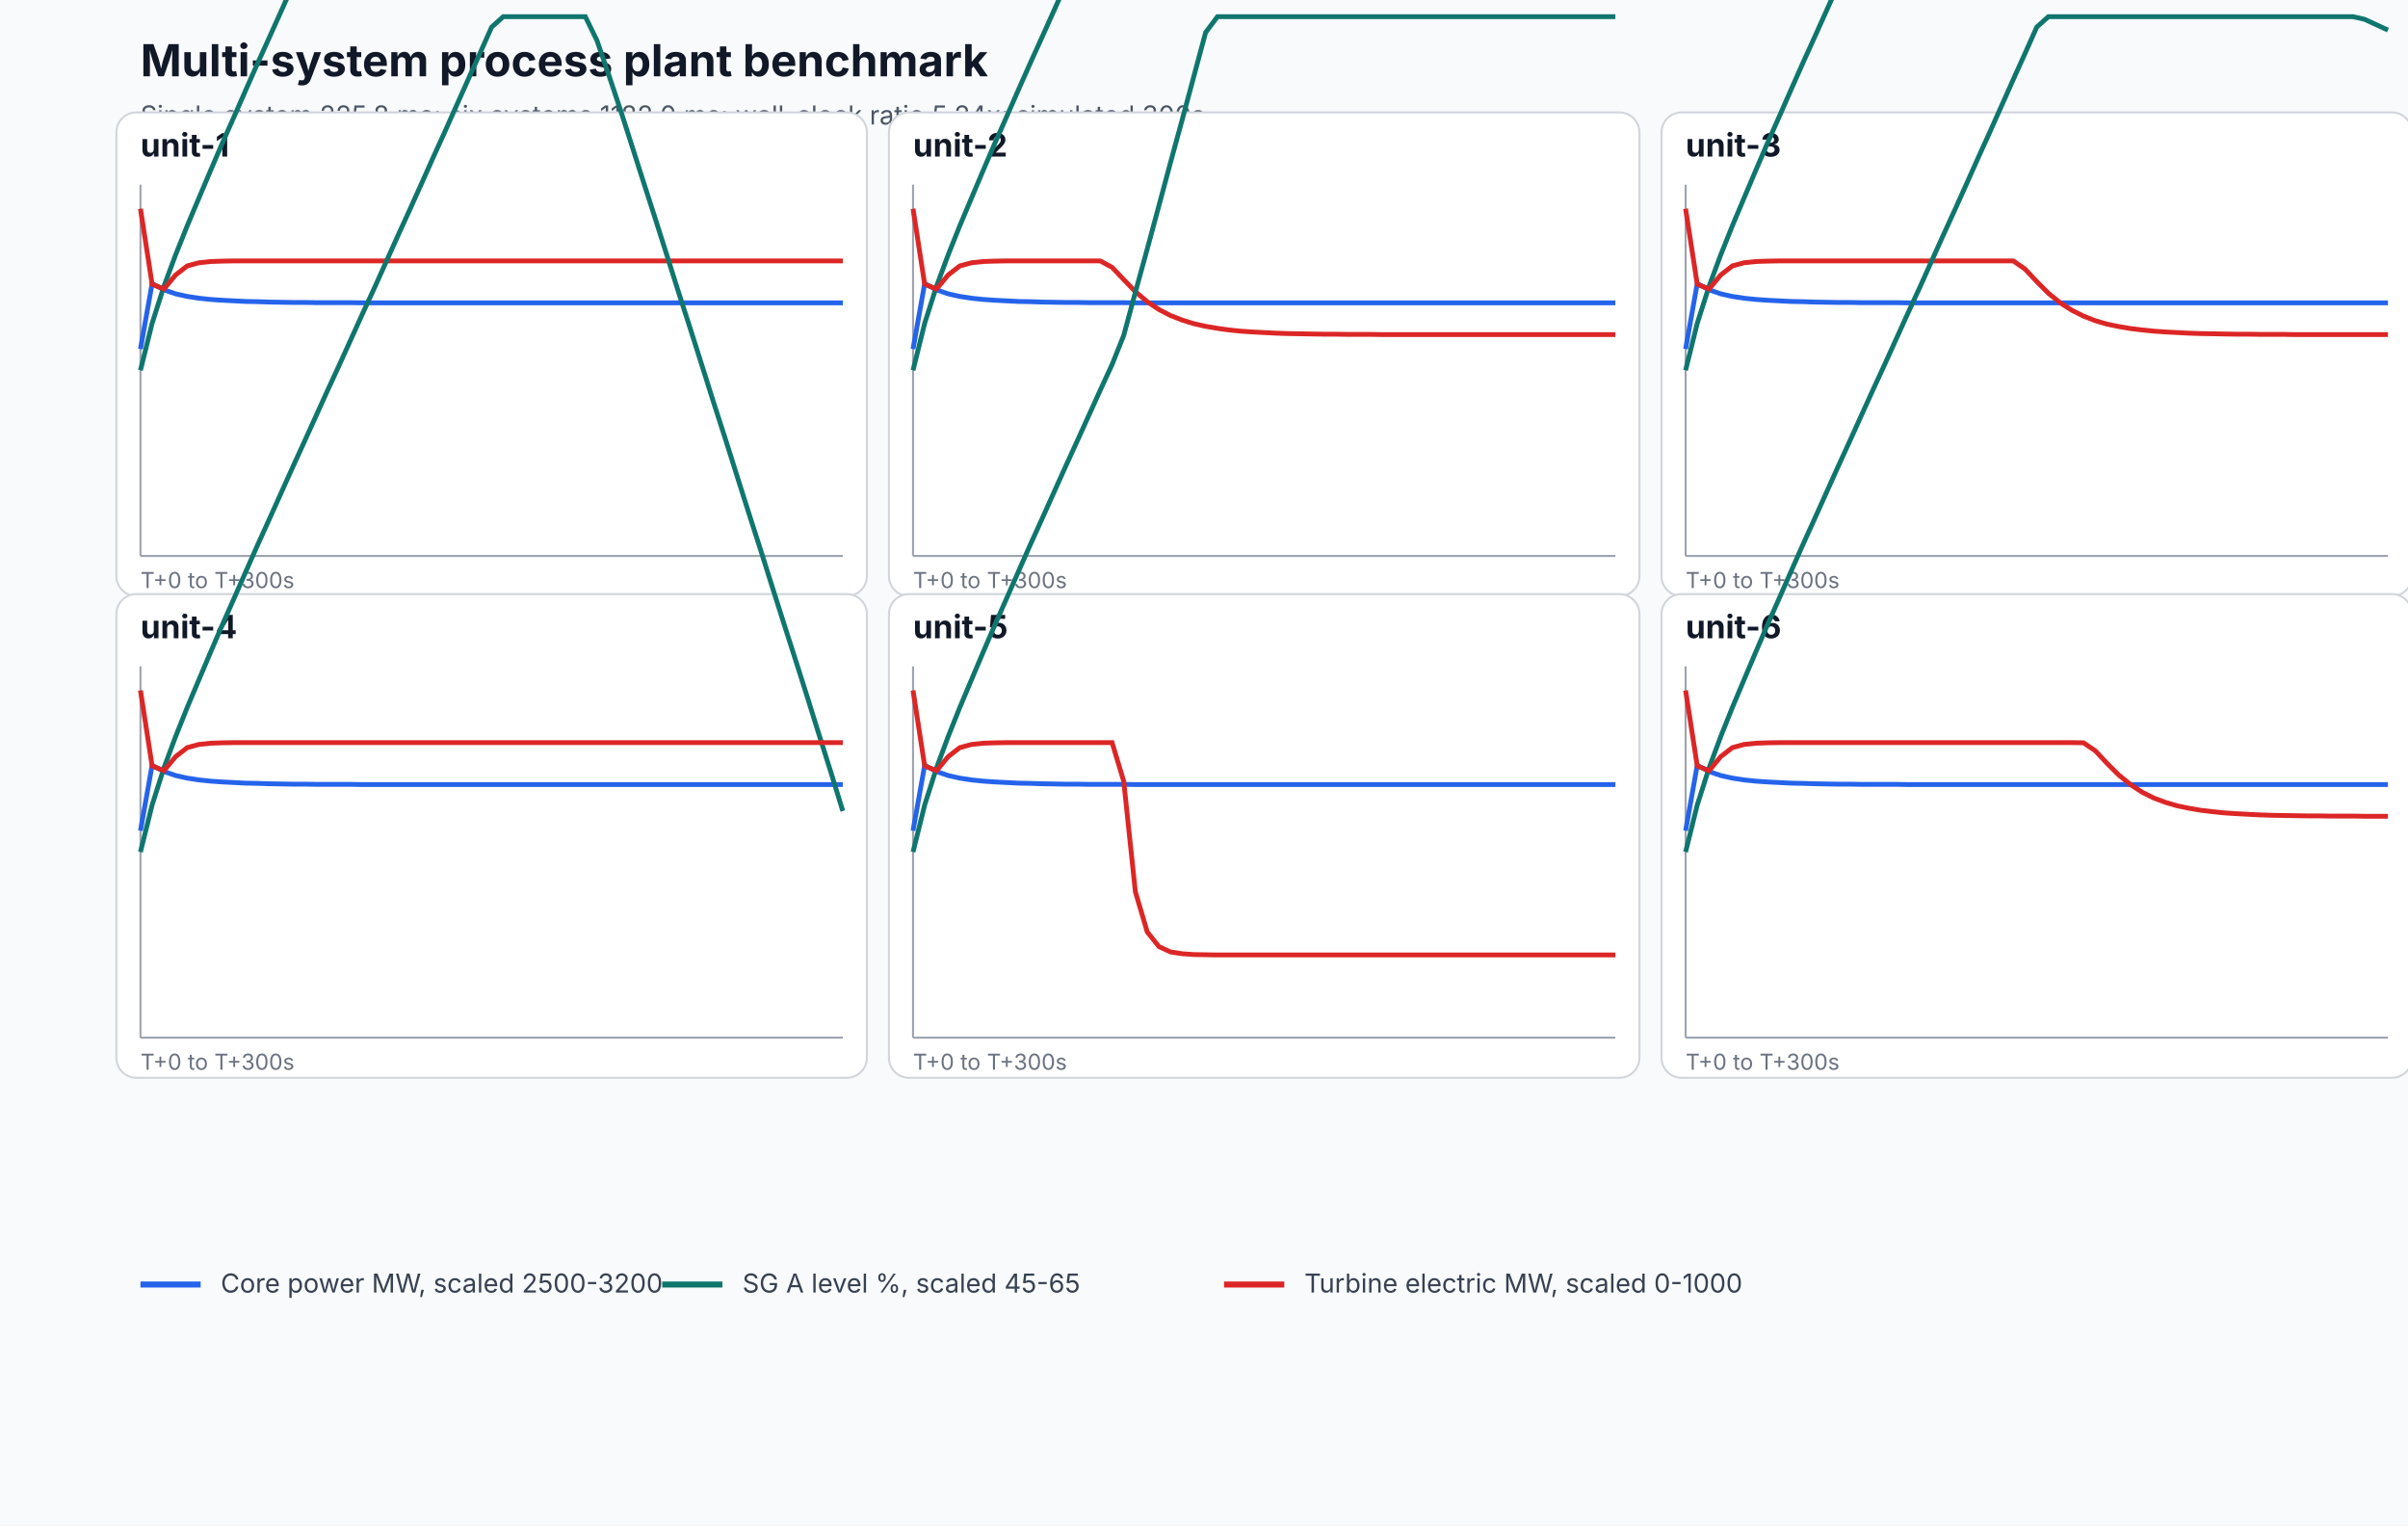
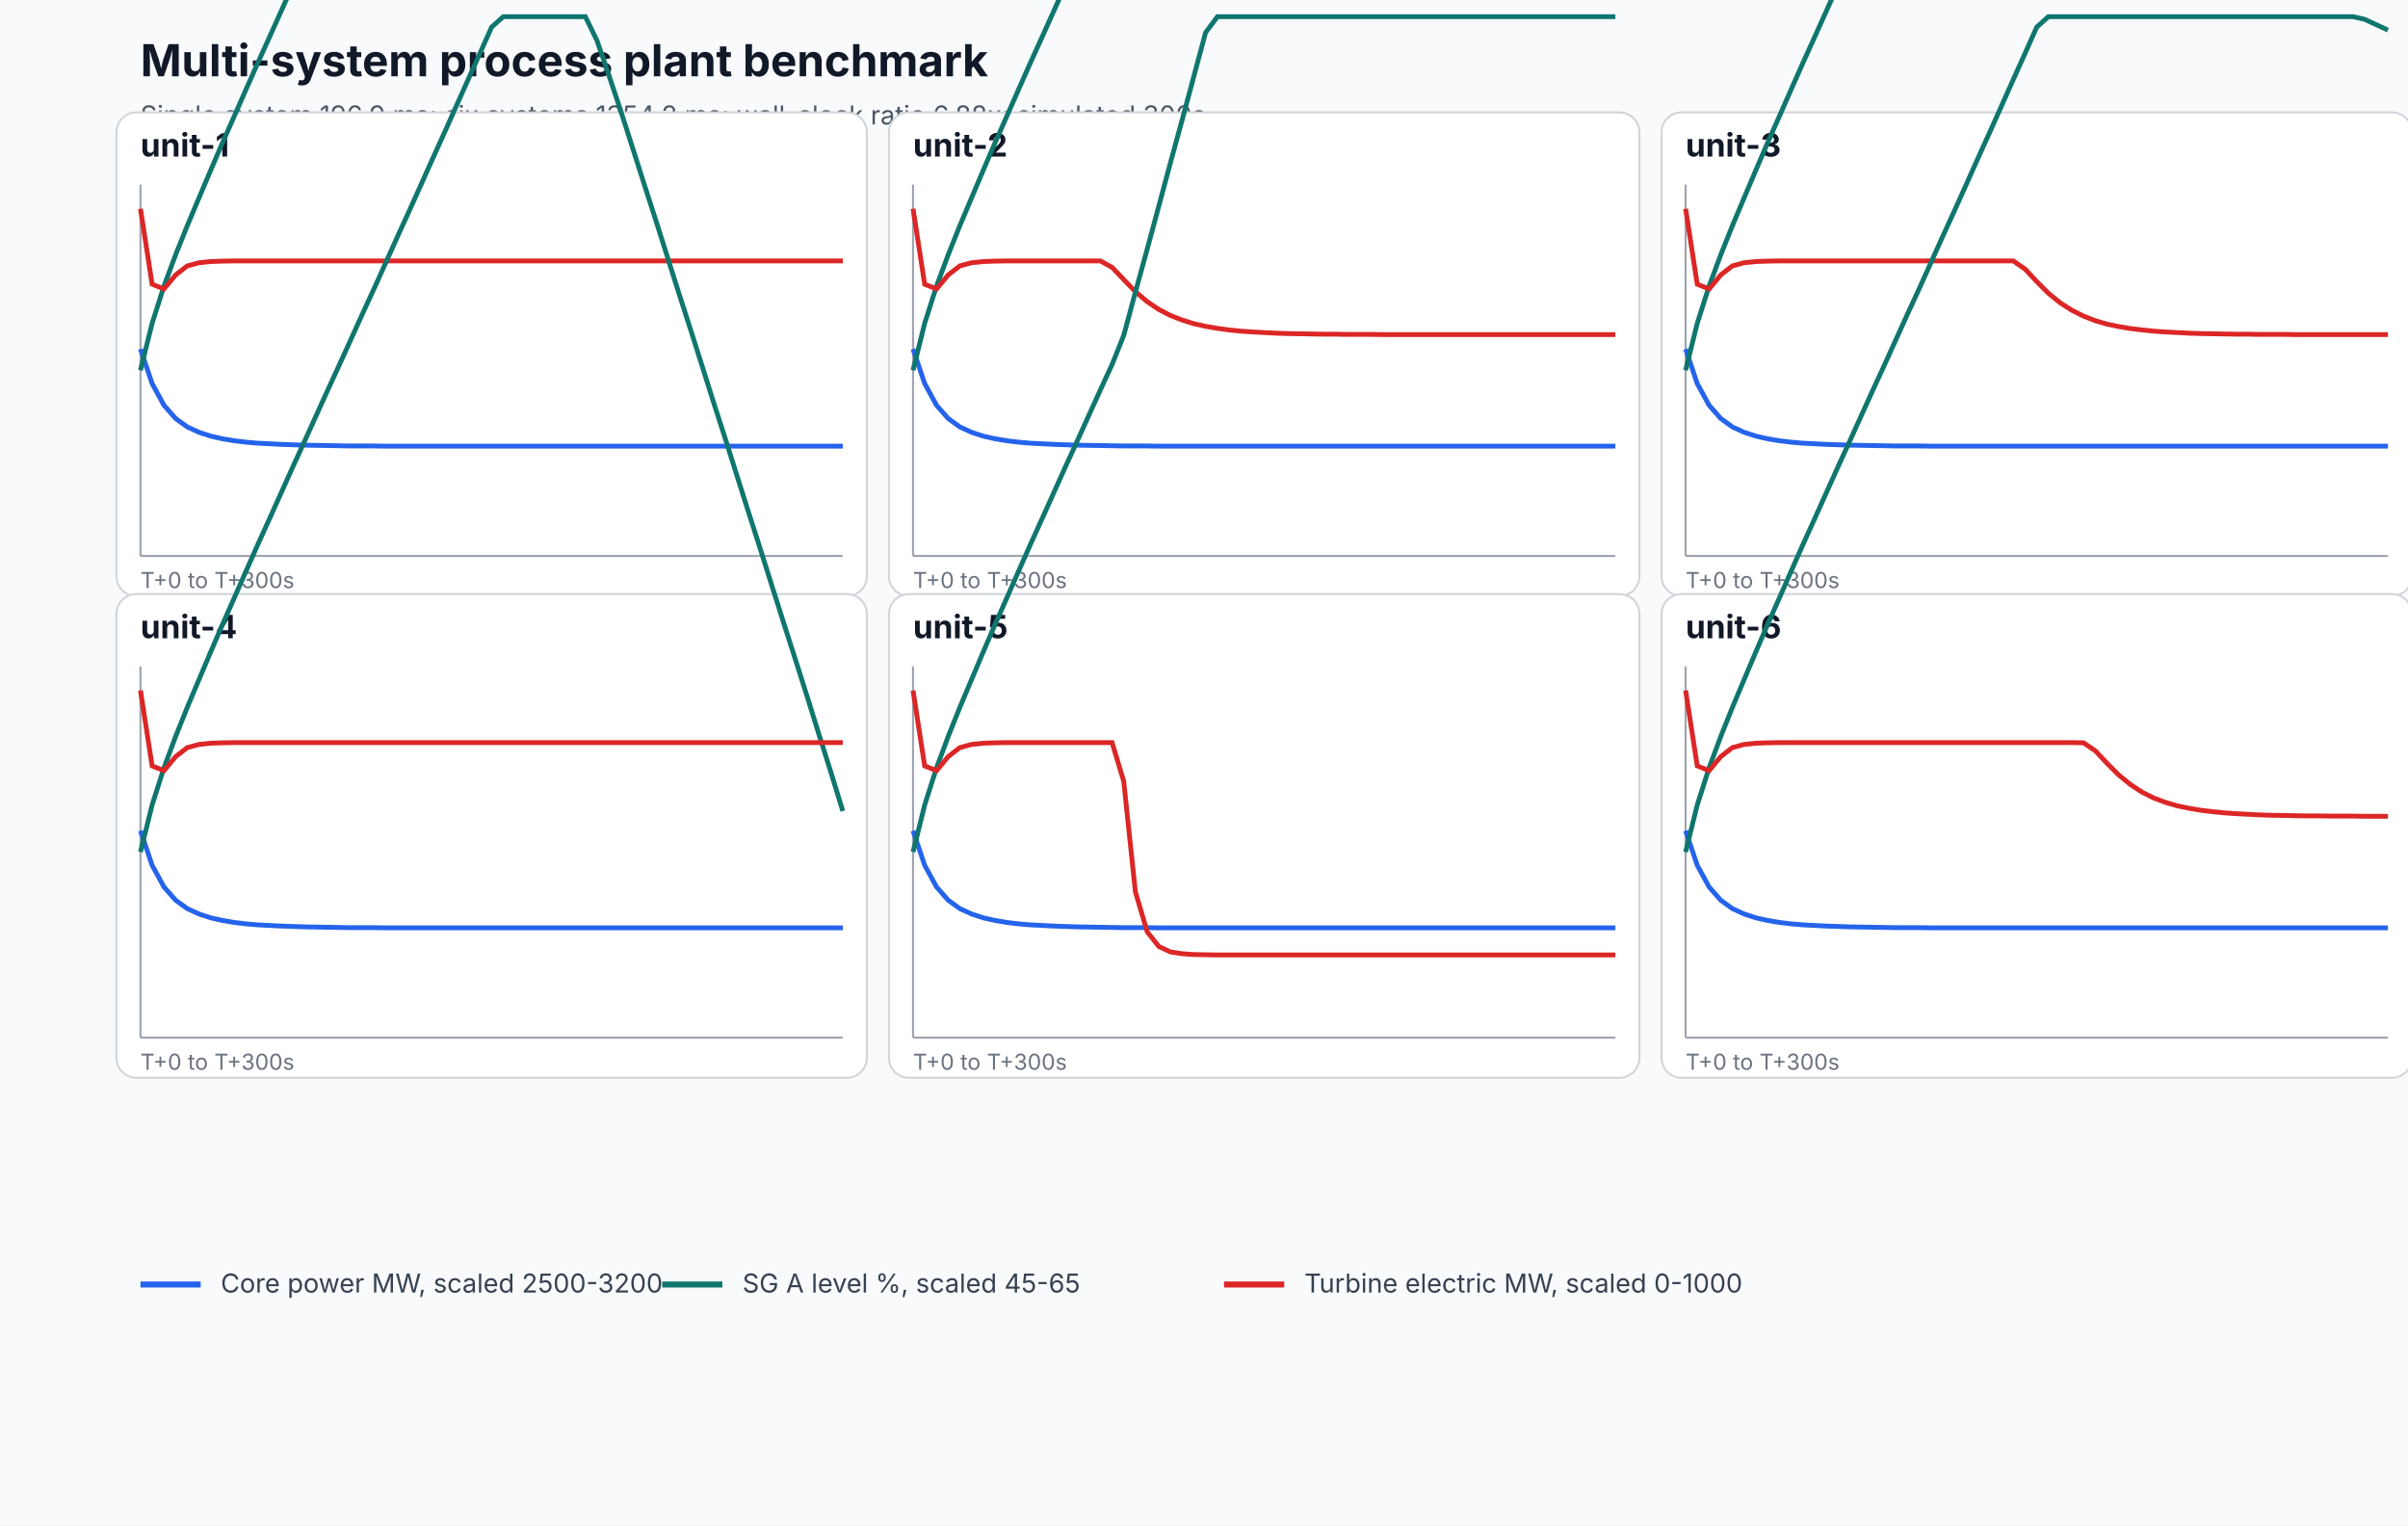
<svg xmlns="http://www.w3.org/2000/svg" width="1200" height="760" viewBox="0 0 1200 760" role="img" aria-labelledby="title desc">
  <rect width="100%" height="100%" fill="#f8fafc" />
  <text x="70" y="38" font-family="Inter, system-ui, sans-serif" font-size="22" font-weight="700" fill="#111827">Multi-system process plant benchmark</text>
-   <text x="70" y="62" font-family="Inter, system-ui, sans-serif" font-size="13" fill="#4b5563">Single system 225.8 ms; six systems 1182.0 ms; wall-clock ratio 5.24x; simulated 300s.</text>
+   <text x="70" y="62" font-family="Inter, system-ui, sans-serif" font-size="13" fill="#4b5563">Single system 196.9 ms; six systems 1354.2 ms; wall-clock ratio 6.88x; simulated 300s.</text>
  <g>
    <rect x="58" y="56" width="374" height="241" rx="10" fill="#ffffff" stroke="#d1d5db" />
    <text x="70" y="78" font-family="Inter, system-ui, sans-serif" font-size="16" font-weight="700" fill="#111827">unit-1</text>
    <line x1="70" y1="277" x2="420" y2="277" stroke="#9ca3af" />
    <line x1="70" y1="92" x2="70" y2="277" stroke="#9ca3af" />
-     <path d="M 70.0 173.9 L 75.8 141.3 L 81.7 144.4 L 87.5 146.4 L 93.3 147.7 L 99.2 148.6 L 105.0 149.2 L 110.8 149.6 L 116.7 149.9 L 122.5 150.2 L 128.3 150.3 L 134.2 150.5 L 140.0 150.6 L 145.8 150.7 L 151.7 150.7 L 157.5 150.8 L 163.3 150.8 L 169.2 150.8 L 175.0 150.8 L 180.8 150.9 L 186.7 150.9 L 192.5 150.9 L 198.3 150.9 L 204.2 150.9 L 210.0 150.9 L 215.8 150.9 L 221.7 150.9 L 227.5 150.9 L 233.3 150.9 L 239.2 150.9 L 245.0 150.9 L 250.8 150.9 L 256.7 150.9 L 262.5 150.9 L 268.3 150.9 L 274.2 150.9 L 280.0 150.9 L 285.8 150.9 L 291.7 150.9 L 297.5 150.9 L 303.3 150.9 L 309.2 150.9 L 315.0 150.9 L 320.8 150.9 L 326.7 150.9 L 332.5 150.9 L 338.3 150.9 L 344.2 150.9 L 350.0 150.9 L 355.8 150.9 L 361.7 150.9 L 367.5 150.9 L 373.3 150.9 L 379.2 150.9 L 385.0 150.9 L 390.8 150.9 L 396.7 150.9 L 402.5 150.9 L 408.3 150.9 L 414.2 150.9 L 420.0 150.9" fill="none" stroke="#2563eb" stroke-width="2.4" />
+     <path d="M 70.0 173.9 L 75.8 191.1 L 81.7 201.9 L 87.5 208.5 L 93.3 212.7 L 99.2 215.4 L 105.0 217.3 L 110.8 218.6 L 116.7 219.6 L 122.5 220.3 L 128.3 220.8 L 134.2 221.1 L 140.0 221.4 L 145.8 221.6 L 151.7 221.8 L 157.5 221.9 L 163.3 222.0 L 169.2 222.1 L 175.0 222.2 L 180.8 222.2 L 186.7 222.2 L 192.5 222.3 L 198.3 222.3 L 204.2 222.3 L 210.0 222.3 L 215.8 222.3 L 221.7 222.3 L 227.5 222.3 L 233.3 222.3 L 239.2 222.3 L 245.0 222.3 L 250.8 222.3 L 256.7 222.3 L 262.5 222.3 L 268.3 222.3 L 274.2 222.3 L 280.0 222.3 L 285.8 222.3 L 291.7 222.3 L 297.5 222.3 L 303.3 222.3 L 309.2 222.3 L 315.0 222.3 L 320.8 222.3 L 326.7 222.3 L 332.5 222.3 L 338.3 222.3 L 344.2 222.3 L 350.0 222.3 L 355.8 222.3 L 361.7 222.3 L 367.5 222.3 L 373.3 222.3 L 379.2 222.3 L 385.0 222.3 L 390.8 222.3 L 396.7 222.3 L 402.5 222.3 L 408.3 222.3 L 414.2 222.3 L 420.0 222.3" fill="none" stroke="#2563eb" stroke-width="2.4" />
    <path d="M 70.0 184.5 L 75.8 161.1 L 81.7 142.6 L 87.5 127.0 L 93.3 112.5 L 99.2 98.5 L 105.0 84.8 L 110.8 71.3 L 116.7 58.0 L 122.5 44.8 L 128.3 31.7 L 134.2 18.7 L 140.0 5.8 L 145.8 -7.1 L 151.7 -20.0 L 157.5 -32.8 L 163.3 -45.6 L 169.2 -58.4 L 175.0 -71.2 L 180.8 -84.0 L 186.7 -96.8 L 192.5 -109.7 L 198.3 -122.6 L 204.2 -135.5 L 210.0 -148.4 L 215.8 -161.4 L 221.7 -174.4 L 227.5 -187.4 L 233.3 -200.4 L 239.2 -213.5 L 245.0 -226.5 L 250.8 -231.8 L 256.7 -231.8 L 262.5 -231.8 L 268.3 -231.8 L 274.2 -231.8 L 280.0 -231.8 L 285.8 -231.8 L 291.7 -231.8 L 297.5 -231.8 L 303.3 -231.8 L 309.2 -231.8 L 315.0 -231.8 L 320.8 -231.8 L 326.7 -231.8 L 332.5 -231.8 L 338.3 -231.8 L 344.2 -231.8 L 350.0 -231.8 L 355.8 -231.8 L 361.7 -231.8 L 367.5 -231.8 L 373.3 -231.8 L 379.2 -231.8 L 385.0 -231.8 L 390.8 -231.8 L 396.7 -231.8 L 402.5 -231.8 L 408.3 -231.8 L 414.2 -231.8 L 420.0 -231.8" fill="none" stroke="#0f766e" stroke-width="2.4" />
    <path d="M 70.0 104.0 L 75.8 141.6 L 81.7 144.0 L 87.5 137.0 L 93.3 132.5 L 99.2 130.9 L 105.0 130.3 L 110.8 130.1 L 116.7 130.0 L 122.5 130.0 L 128.3 130.0 L 134.2 130.0 L 140.0 130.0 L 145.8 130.0 L 151.7 130.0 L 157.5 130.0 L 163.3 130.0 L 169.2 130.0 L 175.0 130.0 L 180.8 130.0 L 186.7 130.0 L 192.5 130.0 L 198.3 130.0 L 204.2 130.0 L 210.0 130.0 L 215.8 130.0 L 221.7 130.0 L 227.5 130.0 L 233.3 130.0 L 239.2 130.0 L 245.0 130.0 L 250.8 130.0 L 256.7 130.0 L 262.5 130.0 L 268.3 130.0 L 274.2 130.0 L 280.0 130.0 L 285.8 130.0 L 291.7 130.0 L 297.5 130.0 L 303.3 130.0 L 309.2 130.0 L 315.0 130.0 L 320.8 130.0 L 326.7 130.0 L 332.5 130.0 L 338.3 130.0 L 344.2 130.0 L 350.0 130.0 L 355.8 130.0 L 361.7 130.0 L 367.5 130.0 L 373.3 130.0 L 379.2 130.0 L 385.0 130.0 L 390.8 130.0 L 396.7 130.0 L 402.5 130.0 L 408.3 130.0 L 414.2 130.0 L 420.0 130.0" fill="none" stroke="#dc2626" stroke-width="2.4" />
    <text x="70" y="293" font-family="Inter, system-ui, sans-serif" font-size="11" fill="#6b7280">T+0 to T+300s</text>
  </g>
  <g>
    <rect x="443" y="56" width="374" height="241" rx="10" fill="#ffffff" stroke="#d1d5db" />
    <text x="455" y="78" font-family="Inter, system-ui, sans-serif" font-size="16" font-weight="700" fill="#111827">unit-2</text>
    <line x1="455" y1="277" x2="805" y2="277" stroke="#9ca3af" />
    <line x1="455" y1="92" x2="455" y2="277" stroke="#9ca3af" />
-     <path d="M 455.0 173.9 L 460.8 141.3 L 466.7 144.4 L 472.5 146.4 L 478.3 147.7 L 484.2 148.6 L 490.0 149.2 L 495.8 149.6 L 501.7 149.9 L 507.5 150.2 L 513.3 150.3 L 519.2 150.5 L 525.0 150.6 L 530.8 150.7 L 536.7 150.7 L 542.5 150.8 L 548.3 150.8 L 554.2 150.8 L 560.0 150.8 L 565.8 150.9 L 571.7 150.9 L 577.5 150.9 L 583.3 150.9 L 589.2 150.9 L 595.0 150.9 L 600.8 150.9 L 606.7 150.9 L 612.5 150.9 L 618.3 150.9 L 624.2 150.9 L 630.0 150.9 L 635.8 150.9 L 641.7 150.9 L 647.5 150.9 L 653.3 150.9 L 659.2 150.9 L 665.0 150.9 L 670.8 150.9 L 676.7 150.9 L 682.5 150.9 L 688.3 150.9 L 694.2 150.9 L 700.0 150.9 L 705.8 150.9 L 711.7 150.9 L 717.5 150.9 L 723.3 150.9 L 729.2 150.9 L 735.0 150.9 L 740.8 150.9 L 746.7 150.9 L 752.5 150.9 L 758.3 150.9 L 764.2 150.9 L 770.0 150.9 L 775.8 150.9 L 781.7 150.9 L 787.5 150.9 L 793.3 150.9 L 799.2 150.9 L 805.0 150.9" fill="none" stroke="#2563eb" stroke-width="2.4" />
+     <path d="M 455.0 173.9 L 460.8 191.1 L 466.7 201.9 L 472.5 208.5 L 478.3 212.7 L 484.2 215.4 L 490.0 217.3 L 495.8 218.6 L 501.7 219.6 L 507.5 220.3 L 513.3 220.8 L 519.2 221.1 L 525.0 221.4 L 530.8 221.6 L 536.7 221.8 L 542.5 221.9 L 548.3 222.0 L 554.2 222.1 L 560.0 222.2 L 565.8 222.2 L 571.7 222.2 L 577.5 222.3 L 583.3 222.3 L 589.2 222.3 L 595.0 222.3 L 600.8 222.3 L 606.7 222.3 L 612.5 222.3 L 618.3 222.3 L 624.2 222.3 L 630.0 222.3 L 635.8 222.3 L 641.7 222.3 L 647.5 222.3 L 653.3 222.3 L 659.2 222.3 L 665.0 222.3 L 670.8 222.3 L 676.7 222.3 L 682.5 222.3 L 688.3 222.3 L 694.2 222.3 L 700.0 222.3 L 705.8 222.3 L 711.7 222.3 L 717.5 222.3 L 723.3 222.3 L 729.2 222.3 L 735.0 222.3 L 740.8 222.3 L 746.7 222.3 L 752.5 222.3 L 758.3 222.3 L 764.2 222.3 L 770.0 222.3 L 775.8 222.3 L 781.7 222.3 L 787.5 222.3 L 793.3 222.3 L 799.2 222.3 L 805.0 222.3" fill="none" stroke="#2563eb" stroke-width="2.4" />
    <path d="M 455.0 184.5 L 460.8 161.1 L 466.7 142.6 L 472.5 127.0 L 478.3 112.5 L 484.2 98.5 L 490.0 84.8 L 495.8 71.3 L 501.7 58.0 L 507.5 44.8 L 513.3 31.7 L 519.2 18.7 L 525.0 5.8 L 530.8 -7.1 L 536.7 -19.9 L 542.5 -32.6 L 548.3 -45.0 L 554.2 -58.1 L 560.0 -74.7 L 565.8 -94.6 L 571.7 -117.1 L 577.5 -141.7 L 583.3 -167.9 L 589.2 -195.4 L 595.0 -223.8 L 600.8 -231.8 L 606.7 -231.8 L 612.5 -231.8 L 618.3 -231.8 L 624.2 -231.8 L 630.0 -231.8 L 635.8 -231.8 L 641.7 -231.8 L 647.5 -231.8 L 653.3 -231.8 L 659.2 -231.8 L 665.0 -231.8 L 670.8 -231.8 L 676.7 -231.8 L 682.5 -231.8 L 688.3 -231.8 L 694.2 -231.8 L 700.0 -231.8 L 705.8 -231.8 L 711.7 -231.8 L 717.5 -231.8 L 723.3 -231.8 L 729.2 -231.8 L 735.0 -231.8 L 740.8 -231.8 L 746.7 -231.8 L 752.5 -231.8 L 758.3 -231.8 L 764.2 -231.8 L 770.0 -231.8 L 775.8 -231.8 L 781.7 -231.8 L 787.5 -231.8 L 793.3 -231.8 L 799.2 -231.8 L 805.0 -231.8" fill="none" stroke="#0f766e" stroke-width="2.4" />
    <path d="M 455.0 104.0 L 460.8 141.6 L 466.7 144.0 L 472.5 137.0 L 478.3 132.5 L 484.2 130.9 L 490.0 130.3 L 495.8 130.1 L 501.7 130.0 L 507.5 130.0 L 513.3 130.0 L 519.2 130.0 L 525.0 130.0 L 530.8 130.0 L 536.7 130.0 L 542.5 130.0 L 548.3 130.0 L 554.2 133.2 L 560.0 139.3 L 565.8 145.3 L 571.7 150.3 L 577.5 154.2 L 583.3 157.2 L 589.2 159.5 L 595.0 161.3 L 600.8 162.6 L 606.7 163.6 L 612.5 164.4 L 618.3 165.0 L 624.2 165.4 L 630.0 165.7 L 635.8 166.0 L 641.7 166.2 L 647.5 166.3 L 653.3 166.4 L 659.2 166.5 L 665.0 166.5 L 670.8 166.6 L 676.7 166.6 L 682.5 166.6 L 688.3 166.7 L 694.2 166.7 L 700.0 166.7 L 705.8 166.7 L 711.7 166.7 L 717.5 166.7 L 723.3 166.7 L 729.2 166.7 L 735.0 166.7 L 740.8 166.7 L 746.7 166.7 L 752.5 166.7 L 758.3 166.7 L 764.2 166.7 L 770.0 166.7 L 775.8 166.7 L 781.7 166.7 L 787.5 166.7 L 793.3 166.7 L 799.2 166.7 L 805.0 166.7" fill="none" stroke="#dc2626" stroke-width="2.4" />
    <text x="455" y="293" font-family="Inter, system-ui, sans-serif" font-size="11" fill="#6b7280">T+0 to T+300s</text>
  </g>
  <g>
    <rect x="828" y="56" width="374" height="241" rx="10" fill="#ffffff" stroke="#d1d5db" />
    <text x="840" y="78" font-family="Inter, system-ui, sans-serif" font-size="16" font-weight="700" fill="#111827">unit-3</text>
    <line x1="840" y1="277" x2="1190" y2="277" stroke="#9ca3af" />
    <line x1="840" y1="92" x2="840" y2="277" stroke="#9ca3af" />
-     <path d="M 840.0 173.9 L 845.8 141.3 L 851.7 144.4 L 857.5 146.4 L 863.3 147.7 L 869.2 148.6 L 875.0 149.2 L 880.8 149.6 L 886.7 149.9 L 892.5 150.2 L 898.3 150.3 L 904.2 150.5 L 910.0 150.6 L 915.8 150.7 L 921.7 150.7 L 927.5 150.8 L 933.3 150.8 L 939.2 150.8 L 945.0 150.8 L 950.8 150.9 L 956.7 150.9 L 962.5 150.9 L 968.3 150.9 L 974.2 150.9 L 980.0 150.9 L 985.8 150.9 L 991.7 150.9 L 997.5 150.9 L 1003.3 150.9 L 1009.2 150.9 L 1015.0 150.9 L 1020.8 150.9 L 1026.7 150.9 L 1032.5 150.9 L 1038.3 150.9 L 1044.2 150.9 L 1050.0 150.9 L 1055.8 150.9 L 1061.7 150.9 L 1067.5 150.9 L 1073.3 150.9 L 1079.2 150.9 L 1085.0 150.9 L 1090.8 150.9 L 1096.7 150.9 L 1102.5 150.9 L 1108.3 150.9 L 1114.2 150.9 L 1120.0 150.9 L 1125.8 150.9 L 1131.7 150.9 L 1137.5 150.9 L 1143.3 150.9 L 1149.2 150.9 L 1155.0 150.9 L 1160.8 150.9 L 1166.7 150.9 L 1172.5 150.9 L 1178.3 150.9 L 1184.2 150.9 L 1190.0 150.9" fill="none" stroke="#2563eb" stroke-width="2.4" />
+     <path d="M 840.0 173.9 L 845.8 191.1 L 851.7 201.9 L 857.5 208.5 L 863.3 212.7 L 869.2 215.4 L 875.0 217.3 L 880.8 218.6 L 886.7 219.6 L 892.5 220.3 L 898.3 220.8 L 904.2 221.1 L 910.0 221.4 L 915.8 221.6 L 921.7 221.8 L 927.5 221.9 L 933.3 222.0 L 939.2 222.1 L 945.0 222.2 L 950.8 222.2 L 956.7 222.2 L 962.5 222.3 L 968.3 222.3 L 974.2 222.3 L 980.0 222.3 L 985.8 222.3 L 991.7 222.3 L 997.5 222.3 L 1003.3 222.3 L 1009.2 222.3 L 1015.0 222.3 L 1020.8 222.3 L 1026.7 222.3 L 1032.5 222.3 L 1038.3 222.3 L 1044.2 222.3 L 1050.0 222.3 L 1055.8 222.3 L 1061.7 222.3 L 1067.5 222.3 L 1073.3 222.3 L 1079.2 222.3 L 1085.0 222.3 L 1090.8 222.3 L 1096.7 222.3 L 1102.5 222.3 L 1108.3 222.3 L 1114.2 222.3 L 1120.0 222.3 L 1125.8 222.3 L 1131.7 222.3 L 1137.5 222.3 L 1143.3 222.3 L 1149.2 222.3 L 1155.0 222.3 L 1160.8 222.3 L 1166.7 222.3 L 1172.5 222.3 L 1178.3 222.3 L 1184.2 222.3 L 1190.0 222.3" fill="none" stroke="#2563eb" stroke-width="2.4" />
    <path d="M 840.0 184.5 L 845.8 161.1 L 851.7 142.6 L 857.5 127.0 L 863.3 112.5 L 869.2 98.5 L 875.0 84.8 L 880.8 71.3 L 886.7 58.0 L 892.5 44.8 L 898.3 31.7 L 904.2 18.7 L 910.0 5.8 L 915.8 -7.1 L 921.7 -20.0 L 927.5 -32.8 L 933.3 -45.6 L 939.2 -58.4 L 945.0 -71.2 L 950.8 -84.0 L 956.7 -96.8 L 962.5 -109.7 L 968.3 -122.6 L 974.2 -135.5 L 980.0 -148.4 L 985.8 -161.4 L 991.7 -174.4 L 997.5 -187.4 L 1003.3 -200.4 L 1009.2 -213.5 L 1015.0 -226.5 L 1020.8 -231.8 L 1026.7 -231.8 L 1032.5 -231.8 L 1038.3 -231.8 L 1044.2 -231.8 L 1050.0 -231.8 L 1055.8 -231.8 L 1061.7 -231.8 L 1067.5 -231.8 L 1073.3 -231.8 L 1079.2 -231.8 L 1085.0 -231.8 L 1090.8 -231.8 L 1096.7 -231.8 L 1102.5 -231.8 L 1108.3 -231.8 L 1114.2 -231.8 L 1120.0 -231.8 L 1125.8 -231.8 L 1131.7 -231.8 L 1137.5 -231.8 L 1143.3 -231.8 L 1149.2 -231.8 L 1155.0 -231.8 L 1160.8 -231.8 L 1166.7 -231.8 L 1172.5 -231.8 L 1178.3 -231.8 L 1184.2 -231.8 L 1190.0 -231.8" fill="none" stroke="#0f766e" stroke-width="2.4" />
    <path d="M 840.0 104.0 L 845.8 141.6 L 851.7 144.0 L 857.5 137.0 L 863.3 132.5 L 869.2 130.9 L 875.0 130.3 L 880.8 130.1 L 886.7 130.0 L 892.5 130.0 L 898.3 130.0 L 904.2 130.0 L 910.0 130.0 L 915.8 130.0 L 921.7 130.0 L 927.5 130.0 L 933.3 130.0 L 939.2 130.0 L 945.0 130.0 L 950.8 130.0 L 956.7 130.0 L 962.5 130.0 L 968.3 130.0 L 974.2 130.0 L 980.0 130.0 L 985.8 130.0 L 991.7 130.0 L 997.5 130.0 L 1003.3 130.0 L 1009.2 134.1 L 1015.0 140.3 L 1020.8 146.1 L 1026.7 150.9 L 1032.5 154.6 L 1038.3 157.5 L 1044.2 159.8 L 1050.0 161.5 L 1055.8 162.7 L 1061.7 163.7 L 1067.5 164.4 L 1073.3 165.0 L 1079.2 165.4 L 1085.0 165.7 L 1090.8 166.0 L 1096.7 166.2 L 1102.5 166.3 L 1108.3 166.4 L 1114.2 166.5 L 1120.0 166.5 L 1125.8 166.6 L 1131.7 166.6 L 1137.5 166.6 L 1143.3 166.7 L 1149.2 166.7 L 1155.0 166.7 L 1160.8 166.7 L 1166.7 166.7 L 1172.5 166.7 L 1178.3 166.7 L 1184.2 166.7 L 1190.0 166.7" fill="none" stroke="#dc2626" stroke-width="2.4" />
    <text x="840" y="293" font-family="Inter, system-ui, sans-serif" font-size="11" fill="#6b7280">T+0 to T+300s</text>
  </g>
  <g>
    <rect x="58" y="296" width="374" height="241" rx="10" fill="#ffffff" stroke="#d1d5db" />
    <text x="70" y="318" font-family="Inter, system-ui, sans-serif" font-size="16" font-weight="700" fill="#111827">unit-4</text>
    <line x1="70" y1="517" x2="420" y2="517" stroke="#9ca3af" />
    <line x1="70" y1="332" x2="70" y2="517" stroke="#9ca3af" />
-     <path d="M 70.0 413.9 L 75.8 381.3 L 81.7 384.4 L 87.5 386.4 L 93.3 387.7 L 99.2 388.6 L 105.0 389.2 L 110.8 389.6 L 116.7 389.9 L 122.5 390.2 L 128.3 390.3 L 134.2 390.5 L 140.0 390.6 L 145.8 390.7 L 151.7 390.7 L 157.5 390.8 L 163.3 390.8 L 169.2 390.8 L 175.0 390.8 L 180.8 390.9 L 186.7 390.9 L 192.5 390.9 L 198.3 390.9 L 204.2 390.9 L 210.0 390.9 L 215.8 390.9 L 221.7 390.9 L 227.5 390.9 L 233.3 390.9 L 239.2 390.9 L 245.0 390.9 L 250.8 390.9 L 256.7 390.9 L 262.5 390.9 L 268.3 390.9 L 274.2 390.9 L 280.0 390.9 L 285.8 390.9 L 291.7 390.9 L 297.5 390.9 L 303.3 390.9 L 309.2 390.9 L 315.0 390.9 L 320.8 390.9 L 326.7 390.9 L 332.5 390.9 L 338.3 390.9 L 344.2 390.9 L 350.0 390.9 L 355.8 390.9 L 361.7 390.9 L 367.5 390.9 L 373.3 390.9 L 379.2 390.9 L 385.0 390.9 L 390.8 390.9 L 396.7 390.9 L 402.5 390.9 L 408.3 390.9 L 414.2 390.9 L 420.0 390.9" fill="none" stroke="#2563eb" stroke-width="2.4" />
+     <path d="M 70.0 413.9 L 75.8 431.1 L 81.7 441.9 L 87.5 448.5 L 93.3 452.7 L 99.2 455.4 L 105.0 457.3 L 110.8 458.6 L 116.7 459.6 L 122.5 460.3 L 128.3 460.8 L 134.2 461.1 L 140.0 461.4 L 145.8 461.6 L 151.7 461.8 L 157.5 461.9 L 163.3 462.0 L 169.2 462.1 L 175.0 462.2 L 180.8 462.2 L 186.7 462.2 L 192.5 462.3 L 198.3 462.3 L 204.2 462.3 L 210.0 462.3 L 215.8 462.3 L 221.7 462.3 L 227.5 462.3 L 233.3 462.3 L 239.2 462.3 L 245.0 462.3 L 250.8 462.3 L 256.7 462.3 L 262.5 462.3 L 268.3 462.3 L 274.2 462.3 L 280.0 462.3 L 285.8 462.3 L 291.7 462.3 L 297.5 462.3 L 303.3 462.3 L 309.2 462.3 L 315.0 462.3 L 320.8 462.3 L 326.7 462.3 L 332.5 462.3 L 338.3 462.3 L 344.2 462.3 L 350.0 462.3 L 355.8 462.3 L 361.7 462.3 L 367.5 462.3 L 373.3 462.3 L 379.2 462.3 L 385.0 462.3 L 390.8 462.3 L 396.7 462.3 L 402.5 462.3 L 408.3 462.3 L 414.2 462.3 L 420.0 462.3" fill="none" stroke="#2563eb" stroke-width="2.4" />
    <path d="M 70.0 424.5 L 75.8 401.1 L 81.7 382.6 L 87.5 367.0 L 93.3 352.5 L 99.2 338.5 L 105.0 324.8 L 110.8 311.3 L 116.7 298.0 L 122.5 284.8 L 128.3 271.7 L 134.2 258.7 L 140.0 245.8 L 145.8 232.9 L 151.7 220.0 L 157.5 207.2 L 163.3 194.4 L 169.2 181.6 L 175.0 168.8 L 180.8 156.0 L 186.7 143.2 L 192.5 130.3 L 198.3 117.4 L 204.2 104.5 L 210.0 91.6 L 215.8 78.6 L 221.7 65.6 L 227.5 52.6 L 233.3 39.6 L 239.2 26.5 L 245.0 13.5 L 250.8 8.3 L 256.7 8.3 L 262.5 8.3 L 268.3 8.3 L 274.2 8.3 L 280.0 8.3 L 285.8 8.3 L 291.7 8.3 L 297.5 20.2 L 303.3 37.1 L 309.2 54.8 L 315.0 72.9 L 320.8 91.1 L 326.7 109.4 L 332.5 127.7 L 338.3 146.1 L 344.2 164.4 L 350.0 182.7 L 355.8 201.1 L 361.7 219.4 L 367.5 237.8 L 373.3 256.1 L 379.2 274.5 L 385.0 292.9 L 390.8 311.2 L 396.7 329.6 L 402.5 347.9 L 408.3 366.5 L 414.2 385.2 L 420.0 404.1" fill="none" stroke="#0f766e" stroke-width="2.4" />
    <path d="M 70.0 344.0 L 75.8 381.6 L 81.7 384.0 L 87.5 377.0 L 93.3 372.5 L 99.2 370.9 L 105.0 370.3 L 110.8 370.1 L 116.7 370.0 L 122.5 370.0 L 128.3 370.0 L 134.2 370.0 L 140.0 370.0 L 145.8 370.0 L 151.7 370.0 L 157.5 370.0 L 163.3 370.0 L 169.2 370.0 L 175.0 370.0 L 180.8 370.0 L 186.7 370.0 L 192.5 370.0 L 198.3 370.0 L 204.2 370.0 L 210.0 370.0 L 215.8 370.0 L 221.7 370.0 L 227.5 370.0 L 233.3 370.0 L 239.2 370.0 L 245.0 370.0 L 250.8 370.0 L 256.7 370.0 L 262.5 370.0 L 268.3 370.0 L 274.2 370.0 L 280.0 370.0 L 285.8 370.0 L 291.7 370.0 L 297.5 370.0 L 303.3 370.0 L 309.2 370.0 L 315.0 370.0 L 320.8 370.0 L 326.7 370.0 L 332.5 370.0 L 338.3 370.0 L 344.2 370.0 L 350.0 370.0 L 355.8 370.0 L 361.7 370.0 L 367.5 370.0 L 373.3 370.0 L 379.2 370.0 L 385.0 370.0 L 390.8 370.0 L 396.7 370.0 L 402.5 370.0 L 408.3 370.0 L 414.2 370.0 L 420.0 370.0" fill="none" stroke="#dc2626" stroke-width="2.4" />
    <text x="70" y="533" font-family="Inter, system-ui, sans-serif" font-size="11" fill="#6b7280">T+0 to T+300s</text>
  </g>
  <g>
    <rect x="443" y="296" width="374" height="241" rx="10" fill="#ffffff" stroke="#d1d5db" />
    <text x="455" y="318" font-family="Inter, system-ui, sans-serif" font-size="16" font-weight="700" fill="#111827">unit-5</text>
    <line x1="455" y1="517" x2="805" y2="517" stroke="#9ca3af" />
    <line x1="455" y1="332" x2="455" y2="517" stroke="#9ca3af" />
-     <path d="M 455.0 413.9 L 460.8 381.3 L 466.7 384.4 L 472.5 386.4 L 478.3 387.7 L 484.2 388.6 L 490.0 389.2 L 495.8 389.6 L 501.7 389.9 L 507.5 390.2 L 513.3 390.3 L 519.2 390.5 L 525.0 390.6 L 530.8 390.7 L 536.7 390.7 L 542.5 390.8 L 548.3 390.8 L 554.2 390.8 L 560.0 390.8 L 565.8 390.9 L 571.7 390.9 L 577.5 390.9 L 583.3 390.9 L 589.2 390.9 L 595.0 390.9 L 600.8 390.9 L 606.7 390.9 L 612.5 390.9 L 618.3 390.9 L 624.2 390.9 L 630.0 390.9 L 635.8 390.9 L 641.7 390.9 L 647.5 390.9 L 653.3 390.9 L 659.2 390.9 L 665.0 390.9 L 670.8 390.9 L 676.7 390.9 L 682.5 390.9 L 688.3 390.9 L 694.2 390.9 L 700.0 390.9 L 705.8 390.9 L 711.7 390.9 L 717.5 390.9 L 723.3 390.9 L 729.2 390.9 L 735.0 390.9 L 740.8 390.9 L 746.7 390.9 L 752.5 390.9 L 758.3 390.9 L 764.2 390.9 L 770.0 390.9 L 775.8 390.9 L 781.7 390.9 L 787.5 390.9 L 793.3 390.9 L 799.2 390.9 L 805.0 390.9" fill="none" stroke="#2563eb" stroke-width="2.4" />
+     <path d="M 455.0 413.9 L 460.8 431.1 L 466.7 441.9 L 472.5 448.5 L 478.3 452.7 L 484.2 455.4 L 490.0 457.3 L 495.8 458.6 L 501.7 459.6 L 507.5 460.3 L 513.3 460.8 L 519.2 461.1 L 525.0 461.4 L 530.8 461.6 L 536.7 461.8 L 542.5 461.9 L 548.3 462.0 L 554.2 462.1 L 560.0 462.2 L 565.8 462.2 L 571.7 462.2 L 577.5 462.3 L 583.3 462.3 L 589.2 462.3 L 595.0 462.3 L 600.8 462.3 L 606.7 462.3 L 612.5 462.3 L 618.3 462.3 L 624.2 462.3 L 630.0 462.3 L 635.8 462.3 L 641.7 462.3 L 647.5 462.3 L 653.3 462.3 L 659.2 462.3 L 665.0 462.3 L 670.8 462.3 L 676.7 462.3 L 682.5 462.3 L 688.3 462.3 L 694.2 462.3 L 700.0 462.3 L 705.8 462.3 L 711.7 462.3 L 717.5 462.3 L 723.3 462.3 L 729.2 462.3 L 735.0 462.3 L 740.8 462.3 L 746.7 462.3 L 752.5 462.3 L 758.3 462.3 L 764.2 462.3 L 770.0 462.3 L 775.8 462.3 L 781.7 462.3 L 787.5 462.3 L 793.3 462.3 L 799.2 462.3 L 805.0 462.3" fill="none" stroke="#2563eb" stroke-width="2.4" />
    <path d="M 455.0 424.5 L 460.8 401.1 L 466.7 382.6 L 472.5 367.0 L 478.3 352.5 L 484.2 338.5 L 490.0 324.8 L 495.8 311.3 L 501.7 298.0 L 507.5 284.8 L 513.3 271.7 L 519.2 258.7 L 525.0 245.8 L 530.8 232.9 L 536.7 220.0 L 542.5 207.2 L 548.3 194.4 L 554.2 181.6 L 560.0 167.1 L 565.8 145.6 L 571.7 124.1 L 577.5 102.6 L 583.3 81.0 L 589.2 59.4 L 595.0 37.8 L 600.8 16.2 L 606.7 8.3 L 612.5 8.3 L 618.3 8.3 L 624.2 8.3 L 630.0 8.3 L 635.8 8.3 L 641.7 8.3 L 647.5 8.3 L 653.3 8.3 L 659.2 8.3 L 665.0 8.3 L 670.8 8.3 L 676.7 8.3 L 682.5 8.3 L 688.3 8.3 L 694.2 8.3 L 700.0 8.3 L 705.8 8.3 L 711.7 8.3 L 717.5 8.3 L 723.3 8.3 L 729.2 8.3 L 735.0 8.3 L 740.8 8.3 L 746.7 8.3 L 752.5 8.3 L 758.3 8.3 L 764.2 8.3 L 770.0 8.3 L 775.8 8.3 L 781.7 8.3 L 787.5 8.3 L 793.3 8.3 L 799.2 8.3 L 805.0 8.3" fill="none" stroke="#0f766e" stroke-width="2.4" />
    <path d="M 455.0 344.0 L 460.8 381.6 L 466.7 384.0 L 472.5 377.0 L 478.3 372.5 L 484.2 370.9 L 490.0 370.3 L 495.8 370.1 L 501.7 370.0 L 507.5 370.0 L 513.3 370.0 L 519.2 370.0 L 525.0 370.0 L 530.8 370.0 L 536.7 370.0 L 542.5 370.0 L 548.3 370.0 L 554.2 370.0 L 560.0 389.3 L 565.8 444.3 L 571.7 464.3 L 577.5 471.6 L 583.3 474.3 L 589.2 475.2 L 595.0 475.6 L 600.8 475.7 L 606.7 475.8 L 612.5 475.8 L 618.3 475.8 L 624.2 475.8 L 630.0 475.8 L 635.8 475.8 L 641.7 475.8 L 647.5 475.8 L 653.3 475.8 L 659.2 475.8 L 665.0 475.8 L 670.8 475.8 L 676.7 475.8 L 682.5 475.8 L 688.3 475.8 L 694.2 475.8 L 700.0 475.8 L 705.8 475.8 L 711.7 475.8 L 717.5 475.8 L 723.3 475.8 L 729.2 475.8 L 735.0 475.8 L 740.8 475.8 L 746.7 475.8 L 752.5 475.8 L 758.3 475.8 L 764.2 475.8 L 770.0 475.8 L 775.8 475.8 L 781.7 475.8 L 787.5 475.8 L 793.3 475.8 L 799.2 475.8 L 805.0 475.8" fill="none" stroke="#dc2626" stroke-width="2.4" />
    <text x="455" y="533" font-family="Inter, system-ui, sans-serif" font-size="11" fill="#6b7280">T+0 to T+300s</text>
  </g>
  <g>
    <rect x="828" y="296" width="374" height="241" rx="10" fill="#ffffff" stroke="#d1d5db" />
    <text x="840" y="318" font-family="Inter, system-ui, sans-serif" font-size="16" font-weight="700" fill="#111827">unit-6</text>
    <line x1="840" y1="517" x2="1190" y2="517" stroke="#9ca3af" />
    <line x1="840" y1="332" x2="840" y2="517" stroke="#9ca3af" />
-     <path d="M 840.0 413.9 L 845.8 381.3 L 851.7 384.4 L 857.5 386.4 L 863.3 387.7 L 869.2 388.6 L 875.0 389.2 L 880.8 389.6 L 886.7 389.9 L 892.5 390.2 L 898.3 390.3 L 904.2 390.5 L 910.0 390.6 L 915.8 390.7 L 921.7 390.7 L 927.5 390.8 L 933.3 390.8 L 939.2 390.8 L 945.0 390.8 L 950.8 390.9 L 956.7 390.9 L 962.5 390.9 L 968.3 390.9 L 974.2 390.9 L 980.0 390.9 L 985.8 390.9 L 991.7 390.9 L 997.5 390.9 L 1003.3 390.9 L 1009.2 390.9 L 1015.0 390.9 L 1020.8 390.9 L 1026.7 390.9 L 1032.5 390.9 L 1038.3 390.9 L 1044.2 390.9 L 1050.0 390.9 L 1055.8 390.9 L 1061.7 390.9 L 1067.5 390.9 L 1073.3 390.9 L 1079.2 390.9 L 1085.0 390.9 L 1090.8 390.9 L 1096.7 390.9 L 1102.5 390.9 L 1108.3 390.9 L 1114.2 390.9 L 1120.0 390.9 L 1125.8 390.9 L 1131.7 390.9 L 1137.5 390.9 L 1143.3 390.9 L 1149.2 390.9 L 1155.0 390.9 L 1160.8 390.9 L 1166.7 390.9 L 1172.5 390.9 L 1178.3 390.9 L 1184.2 390.9 L 1190.0 390.9" fill="none" stroke="#2563eb" stroke-width="2.4" />
+     <path d="M 840.0 413.9 L 845.8 431.1 L 851.7 441.9 L 857.5 448.5 L 863.3 452.7 L 869.2 455.4 L 875.0 457.3 L 880.8 458.6 L 886.7 459.6 L 892.5 460.3 L 898.3 460.8 L 904.2 461.1 L 910.0 461.4 L 915.8 461.6 L 921.7 461.8 L 927.5 461.9 L 933.3 462.0 L 939.2 462.1 L 945.0 462.2 L 950.8 462.2 L 956.7 462.2 L 962.5 462.3 L 968.3 462.3 L 974.2 462.3 L 980.0 462.3 L 985.8 462.3 L 991.7 462.3 L 997.5 462.3 L 1003.3 462.3 L 1009.2 462.3 L 1015.0 462.3 L 1020.8 462.3 L 1026.7 462.3 L 1032.5 462.3 L 1038.3 462.3 L 1044.2 462.3 L 1050.0 462.3 L 1055.8 462.3 L 1061.7 462.3 L 1067.5 462.3 L 1073.3 462.3 L 1079.2 462.3 L 1085.0 462.3 L 1090.8 462.3 L 1096.7 462.3 L 1102.5 462.3 L 1108.3 462.3 L 1114.2 462.3 L 1120.0 462.3 L 1125.8 462.3 L 1131.7 462.3 L 1137.5 462.3 L 1143.3 462.3 L 1149.2 462.3 L 1155.0 462.3 L 1160.8 462.3 L 1166.7 462.3 L 1172.5 462.3 L 1178.3 462.3 L 1184.2 462.3 L 1190.0 462.3" fill="none" stroke="#2563eb" stroke-width="2.4" />
    <path d="M 840.0 424.5 L 845.8 401.1 L 851.7 382.6 L 857.5 367.0 L 863.3 352.5 L 869.2 338.5 L 875.0 324.8 L 880.8 311.3 L 886.7 298.0 L 892.5 284.8 L 898.3 271.7 L 904.2 258.7 L 910.0 245.8 L 915.8 232.9 L 921.7 220.0 L 927.5 207.2 L 933.3 194.4 L 939.2 181.6 L 945.0 168.8 L 950.8 156.0 L 956.7 143.2 L 962.5 130.3 L 968.3 117.4 L 974.2 104.5 L 980.0 91.6 L 985.8 78.6 L 991.7 65.6 L 997.5 52.6 L 1003.3 39.6 L 1009.2 26.5 L 1015.0 13.5 L 1020.8 8.3 L 1026.7 8.3 L 1032.5 8.3 L 1038.3 8.3 L 1044.2 8.3 L 1050.0 8.3 L 1055.8 8.3 L 1061.7 8.3 L 1067.5 8.3 L 1073.3 8.3 L 1079.2 8.3 L 1085.0 8.3 L 1090.8 8.3 L 1096.7 8.3 L 1102.5 8.3 L 1108.3 8.3 L 1114.2 8.3 L 1120.0 8.3 L 1125.8 8.3 L 1131.7 8.3 L 1137.5 8.3 L 1143.3 8.3 L 1149.2 8.3 L 1155.0 8.3 L 1160.8 8.3 L 1166.7 8.3 L 1172.5 8.3 L 1178.3 9.6 L 1184.2 12.3 L 1190.0 15.0" fill="none" stroke="#0f766e" stroke-width="2.4" />
    <path d="M 840.0 344.0 L 845.8 381.6 L 851.7 384.0 L 857.5 377.0 L 863.3 372.5 L 869.2 370.9 L 875.0 370.3 L 880.8 370.1 L 886.7 370.0 L 892.5 370.0 L 898.3 370.0 L 904.2 370.0 L 910.0 370.0 L 915.8 370.0 L 921.7 370.0 L 927.5 370.0 L 933.3 370.0 L 939.2 370.0 L 945.0 370.0 L 950.8 370.0 L 956.7 370.0 L 962.5 370.0 L 968.3 370.0 L 974.2 370.0 L 980.0 370.0 L 985.8 370.0 L 991.7 370.0 L 997.5 370.0 L 1003.3 370.0 L 1009.2 370.0 L 1015.0 370.0 L 1020.8 370.0 L 1026.7 370.0 L 1032.5 370.0 L 1038.3 370.1 L 1044.2 374.1 L 1050.0 380.3 L 1055.8 386.1 L 1061.7 390.9 L 1067.5 394.7 L 1073.3 397.6 L 1079.2 399.8 L 1085.0 401.5 L 1090.8 402.7 L 1096.7 403.7 L 1102.5 404.4 L 1108.3 405.0 L 1114.2 405.4 L 1120.0 405.7 L 1125.8 406.0 L 1131.7 406.2 L 1137.5 406.3 L 1143.3 406.4 L 1149.2 406.5 L 1155.0 406.5 L 1160.8 406.6 L 1166.7 406.6 L 1172.5 406.6 L 1178.3 406.7 L 1184.2 406.7 L 1190.0 406.7" fill="none" stroke="#dc2626" stroke-width="2.4" />
    <text x="840" y="533" font-family="Inter, system-ui, sans-serif" font-size="11" fill="#6b7280">T+0 to T+300s</text>
  </g>
  <g font-family="Inter, system-ui, sans-serif" font-size="13" fill="#374151">
    <line x1="70" y1="640" x2="100" y2="640" stroke="#2563eb" stroke-width="3" />
    <text x="110" y="644">Core power MW, scaled 2500-3200</text>
    <line x1="330" y1="640" x2="360" y2="640" stroke="#0f766e" stroke-width="3" />
    <text x="370" y="644">SG A level %, scaled 45-65</text>
    <line x1="610" y1="640" x2="640" y2="640" stroke="#dc2626" stroke-width="3" />
    <text x="650" y="644">Turbine electric MW, scaled 0-1000</text>
  </g>
</svg>
